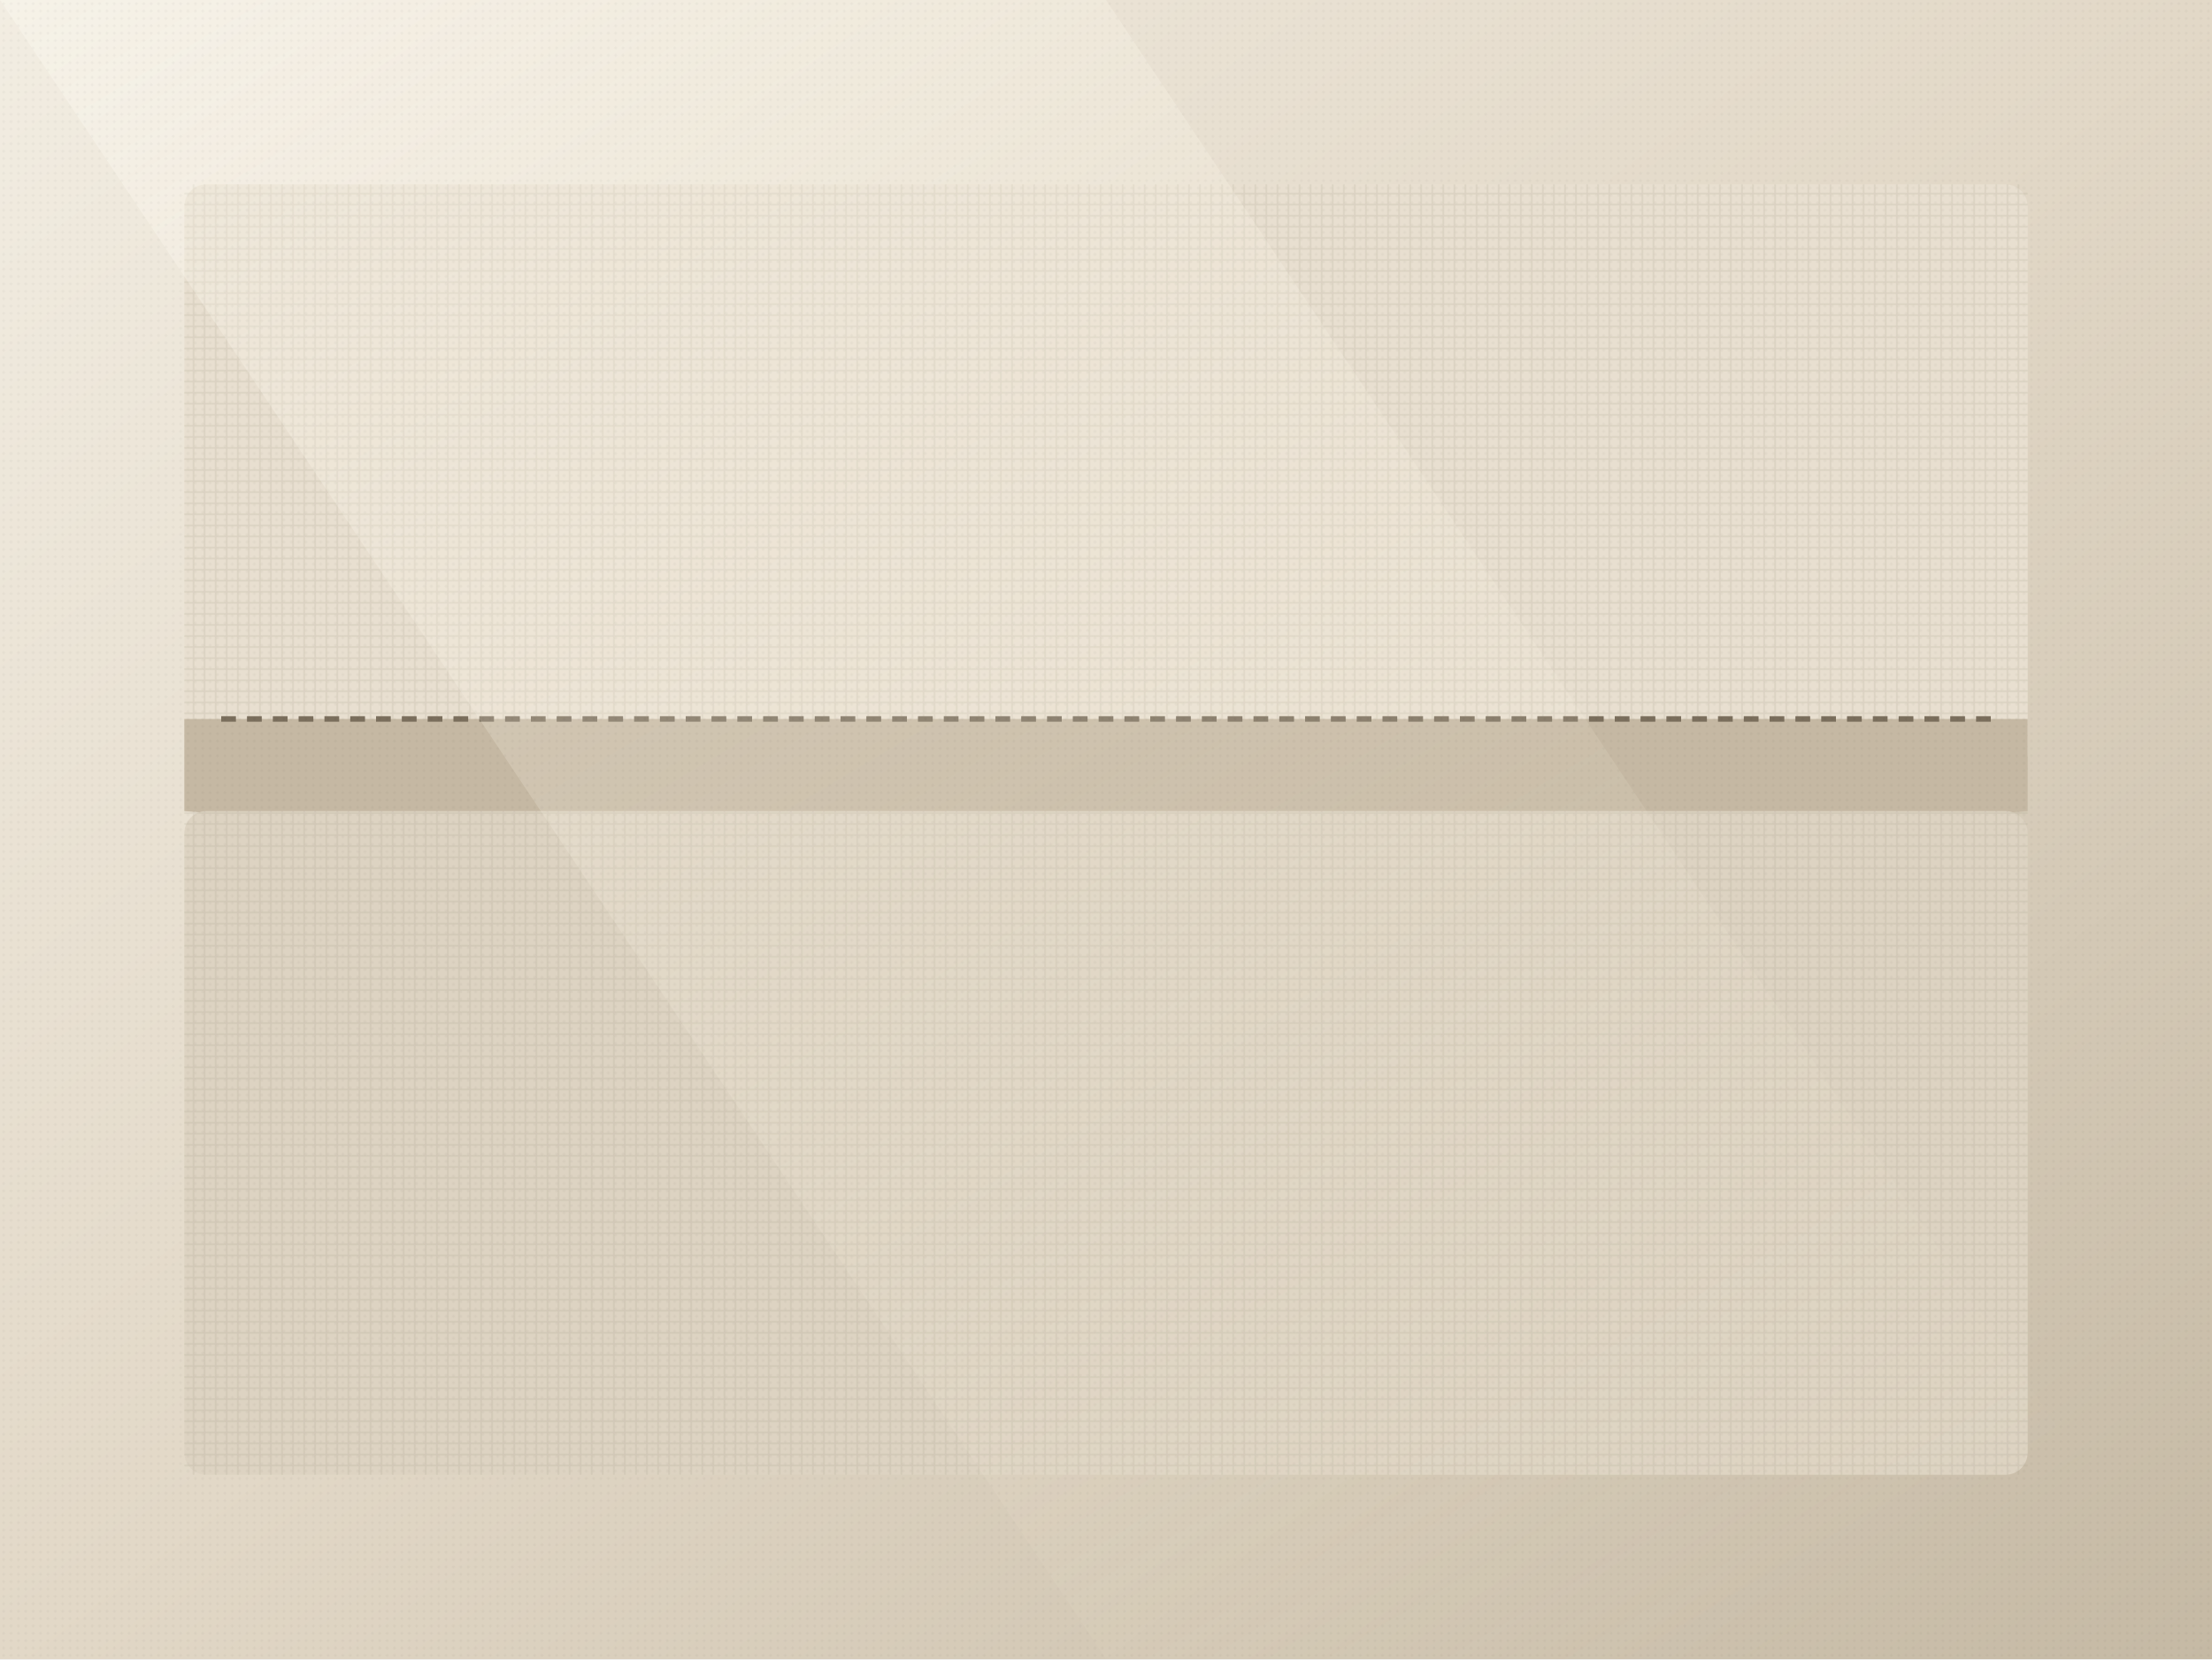
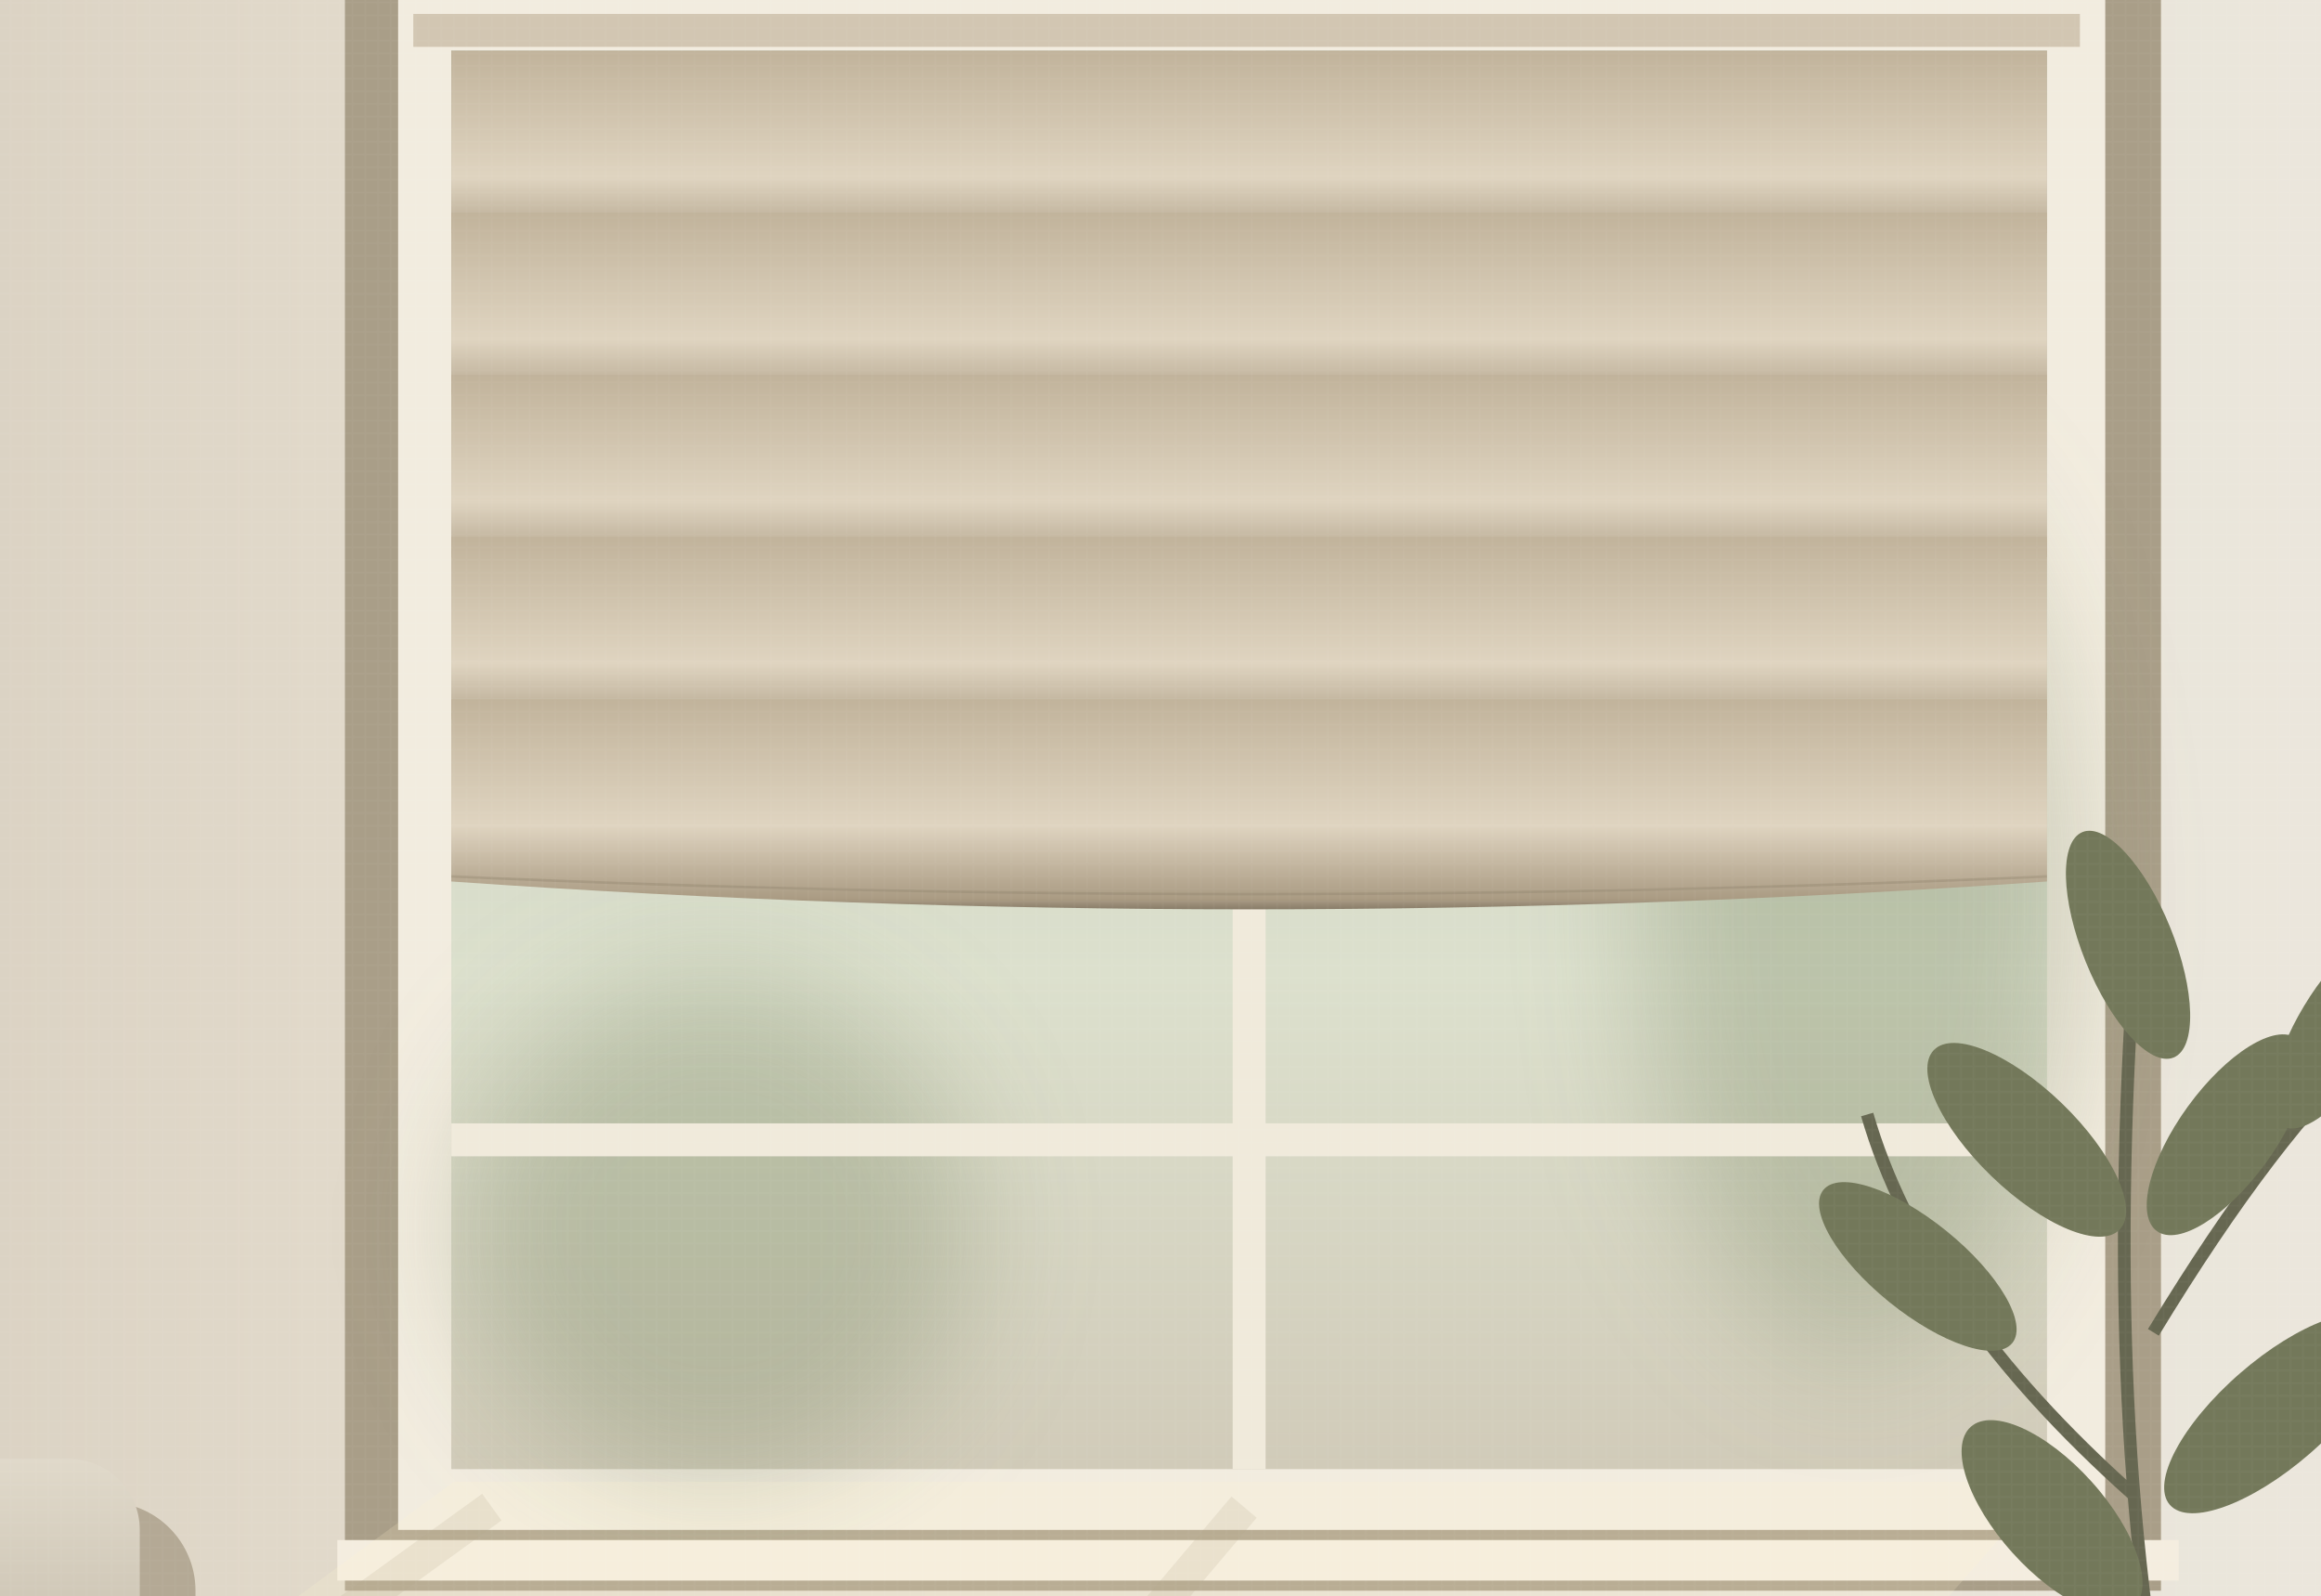
- <svg xmlns="http://www.w3.org/2000/svg" width="1200" height="900" viewBox="0 0 1200 900">
+ <svg xmlns="http://www.w3.org/2000/svg" width="1600" height="1100" viewBox="760 65 570 630">
  <defs>
-     <linearGradient id="warmWall" x1="0%" y1="0%" x2="100%" y2="100%">
-       <stop offset="0%" stop-color="#EFECE6" />
-       <stop offset="45%" stop-color="#E5DFD4" />
-       <stop offset="100%" stop-color="#D6CEBF" />
+     <linearGradient id="wall">
+       <stop stop-color="#c1b7a7" />
+       <stop offset=".46" stop-color="#e2dacb" />
+       <stop offset="1" stop-color="#ece8de" />
    </linearGradient>
-     <linearGradient id="woodFloor" x1="0%" y1="0%" x2="0%" y2="100%">
-       <stop offset="0%" stop-color="#C2B29E" />
-       <stop offset="40%" stop-color="#B19F89" />
-       <stop offset="100%" stop-color="#9C8972" />
+     <linearGradient id="floor" x2="0" y2="1">
+       <stop stop-color="#afa08c" />
+       <stop offset="1" stop-color="#cabcaa" />
    </linearGradient>
-     <linearGradient id="windowLight" x1="0%" y1="0%" x2="100%" y2="100%">
-       <stop offset="0%" stop-color="#FDFCF7" stop-opacity="0.85" />
-       <stop offset="60%" stop-color="#F4EEDB" stop-opacity="0.45" />
-       <stop offset="100%" stop-color="#E8DEC8" stop-opacity="0.1" />
+     <linearGradient id="glass" x2="0" y2="1">
+       <stop stop-color="#b8bfb5" />
+       <stop offset=".65" stop-color="#dce0cd" />
+       <stop offset="1" stop-color="#d1cbb9" />
    </linearGradient>
-     <linearGradient id="sunbeam" x1="0%" y1="0%" x2="80%" y2="100%">
-       <stop offset="0%" stop-color="#FFFDF5" stop-opacity="0.32" />
-       <stop offset="60%" stop-color="#FFF8E7" stop-opacity="0.12" />
-       <stop offset="100%" stop-color="#FFF5D6" stop-opacity="0" />
+     <linearGradient id="linen">
+       <stop stop-color="#b8ac96" />
+       <stop offset=".55" stop-color="#d3c9b7" />
+       <stop offset="1" stop-color="#c6bba4" />
    </linearGradient>
-     <linearGradient id="steelMullion" x1="0%" y1="0%" x2="100%" y2="0%">
-       <stop offset="0%" stop-color="#2D312E" />
-       <stop offset="50%" stop-color="#3B403C" />
-       <stop offset="100%" stop-color="#242725" />
+     <linearGradient id="fold" x2="0" y2="1">
+       <stop stop-color="#c1b39b" />
+       <stop offset=".6" stop-color="#dfd4c0" />
+       <stop offset=".95" stop-color="#aa9b83" />
+       <stop offset="1" stop-color="#887c69" />
    </linearGradient>
-     <linearGradient id="softLinen" x1="0%" y1="0%" x2="100%" y2="0%">
-       <stop offset="0%" stop-color="#DFD8CB" />
-       <stop offset="50%" stop-color="#EDE7DC" />
-       <stop offset="100%" stop-color="#D8D0C1" />
+     <linearGradient id="slat" x2="0" y2="1">
+       <stop stop-color="#d5c5aa" />
+       <stop offset=".65" stop-color="#bcaa8a" />
+       <stop offset="1" stop-color="#887757" />
    </linearGradient>
-     <linearGradient id="darkLinen" x1="0%" y1="0%" x2="100%" y2="0%">
-       <stop offset="0%" stop-color="#565B54" />
-       <stop offset="50%" stop-color="#676D65" />
-       <stop offset="100%" stop-color="#4C504A" />
+     <linearGradient id="sofa" x2="0" y2="1">
+       <stop stop-color="#e0d9ca" />
+       <stop offset="1" stop-color="#b2a895" />
    </linearGradient>
-     <linearGradient id="sheerFabric" x1="0%" y1="0%" x2="0%" y2="100%">
-       <stop offset="0%" stop-color="#FAF8F2" stop-opacity="0.75" />
-       <stop offset="50%" stop-color="#F2EDE2" stop-opacity="0.6" />
-       <stop offset="100%" stop-color="#EBE3D3" stop-opacity="0.75" />
+     <linearGradient id="pot">
+       <stop stop-color="#7b715f" />
+       <stop offset=".5" stop-color="#ada28c" />
+       <stop offset="1" stop-color="#847b68" />
    </linearGradient>
-     <filter id="softBlur" x="-20%" y="-20%" width="140%" height="140%">
-       <feGaussianBlur stdDeviation="16" />
+     <filter id="blur">
+       <feGaussianBlur stdDeviation="24" />
    </filter>
-     <filter id="deepBlur" x="-30%" y="-30%" width="160%" height="160%">
-       <feGaussianBlur stdDeviation="32" />
+     <filter id="shadow">
+       <feGaussianBlur stdDeviation="10" />
    </filter>
-     <filter id="gentleShadow" x="-10%" y="-10%" width="120%" height="120%">
-       <feDropShadow dx="0" dy="8" stdDeviation="12" flood-color="#1D211F" flood-opacity="0.12" />
-     </filter>
-     <pattern id="weavePattern" width="6" height="6" patternUnits="userSpaceOnUse">
-       <path d="M0 3h6 M3 0v6" stroke="#9C9281" stroke-width="0.75" stroke-opacity="0.18" />
+     <pattern id="grain" width="5" height="5" patternUnits="userSpaceOnUse">
+       <path d="M0 1h5M1 0v5" stroke="#fff" stroke-opacity=".035" stroke-width=".7" />
    </pattern>
-     <pattern id="microGrain" width="4" height="4" patternUnits="userSpaceOnUse">
-       <circle cx="2" cy="2" r="0.8" fill="#1D211F" fill-opacity="0.03" />
-     </pattern>
-     <linearGradient id="macroWeave" x1="0%" y1="0%" x2="100%" y2="100%">
-       <stop offset="0%" stop-color="#F2EDE2" />
-       <stop offset="50%" stop-color="#E2D8C7" />
-       <stop offset="100%" stop-color="#C5B9A4" />
-     </linearGradient>
  </defs>
-   <rect width="1200" height="900" fill="url(#macroWeave)" />
-   <rect x="100" y="100" width="1000" height="320" rx="12" fill="#E8DFD0" />
-   <rect x="100" y="100" width="1000" height="320" fill="url(#weavePattern)" />
-   <path d="M100 390 L1100 390 L1100 440 Q600 480 100 440 Z" fill="#C5B8A3" />
-   <line x1="120" y1="390" x2="1080" y2="390" stroke="#7A6E5C" stroke-width="3" stroke-dasharray="8 6" />
-   <rect x="100" y="440" width="1000" height="360" rx="12" fill="#DDD3C2" />
-   <rect x="100" y="440" width="1000" height="360" fill="url(#weavePattern)" />
-   <polygon points="0,0 600,0 1200,900 600,900" fill="url(#sunbeam)" />
-   <rect width="1200" height="900" fill="url(#microGrain)" />
+   <path fill="url(#wall)" d="M0 0h1600v1100H0z" />
+   <path d="M0 850h1600v250H0z" fill="url(#floor)" />
+   <path d="M0 848h1600" stroke="#948a78" stroke-width="3" />
+   <path d="M180 850L40 1100m400-250-20 250m280-250 80 250m180-250 180 250m80-250 280 250" stroke="#93806b" stroke-opacity=".25" />
+   <path d="M723 43h717v650H723z" fill="#a99e88" />
+   <path d="M744 65h674v604H744z" fill="#f2ecdf" />
+   <path d="M765 85h630v560H765z" fill="url(#glass)" />
+   <g opacity=".3" filter="url(#blur)" fill="#6e7e58">
+     <ellipse cx="1320" cy="420" rx="85" ry="180" />
+     <ellipse cx="870" cy="550" rx="100" ry="100" />
+   </g>
+   <path d="M1080 85v560M765 515h630" stroke="#f0eadb" stroke-width="13" />
+   <path d="M765 85h630v72q-315 22-630 0z" fill="url(#fold)" />
+   <path d="M765 155q315 14 630 0" fill="none" stroke="#928470" stroke-opacity=".4" />
+   <path d="M765 149h630v72q-315 22-630 0z" fill="url(#fold)" />
+   <path d="M765 219q315 14 630 0" fill="none" stroke="#928470" stroke-opacity=".4" />
+   <path d="M765 213h630v72q-315 22-630 0z" fill="url(#fold)" />
+   <path d="M765 283q315 14 630 0" fill="none" stroke="#928470" stroke-opacity=".4" />
+   <path d="M765 277h630v72q-315 22-630 0z" fill="url(#fold)" />
+   <path d="M765 347q315 14 630 0" fill="none" stroke="#928470" stroke-opacity=".4" />
+   <path d="M765 341h630v72q-315 22-630 0z" fill="url(#fold)" />
+   <path d="M765 411q315 14 630 0" fill="none" stroke="#928470" stroke-opacity=".4" />
+   <path d="M750 77h658" stroke="#d2c6b2" stroke-width="13" />
+   <path d="M720 681h727" stroke="#f4eddf" stroke-width="16" />
+   <path d="M766 650l-340 250h750l220-250" fill="#fff5ce" opacity=".18" />
+   <path d="M1078 660L875 900m-94-240L449 900" stroke="#b0a48b" stroke-width="13" opacity=".18" />
+   <ellipse cx="520" cy="950" rx="540" ry="55" fill="#746956" opacity=".18" filter="url(#shadow)" />
+   <path d="M15 877l930-15 278 238H0z" fill="#b5a995" />
+   <path d="M40 897l890-15 200 198H0" fill="none" stroke="#dbcfbc" stroke-width="2" opacity=".6" />
+   <rect x="63" y="658" width="601" height="214" rx="35" fill="#b4a995" />
+   <rect x="79" y="641" width="279" height="165" rx="28" fill="url(#sofa)" />
+   <rect x="363" y="641" width="279" height="165" rx="28" fill="url(#sofa)" />
+   <path d="M45 778q0-30 35-30h565q37 0 37 30v119H45z" fill="url(#sofa)" />
+   <path d="M60 897h607v31H60z" fill="#a69a86" />
+   <rect x="31" y="727" width="82" height="176" rx="24" fill="#c9beaa" />
+   <rect x="617" y="727" width="82" height="176" rx="24" fill="#c9beaa" />
+   <path d="M105 923v22m532-22v22" stroke="#554e41" stroke-width="11" />
+   <path d="M136 674q50-25 107-8l-9 112q-60 12-109-4z" fill="#a59981" />
+   <path d="M466 670q54-18 111 8l-8 104-116-3z" fill="#d6cbb7" />
+   <ellipse cx="858" cy="1015" rx="200" ry="27" fill="#756750" opacity=".18" filter="url(#shadow)" />
+   <path d="M721 884l-16 142m285-142 15 142" stroke="#5c513e" stroke-width="15" />
+   <ellipse cx="855" cy="887" rx="190" ry="62" fill="#817056" />
+   <ellipse cx="855" cy="879" rx="190" ry="60" fill="#ac987a" />
+   <path d="M786 859l83-13 50 15-85 15z" fill="#ded6c6" />
+   <path d="M786 859v8l48 17 85-16v-7l-85 15z" fill="#bdb19b" />
+   <ellipse cx="939" cy="864" rx="25" ry="8" fill="#6b5e4b" />
+   <path d="M916 842l5 23q18 9 36 0l5-23z" fill="#d7cdbb" />
+   <ellipse cx="939" cy="842" rx="23" ry="7" fill="#afa18b" />
+   <path d="M1450 789q-35-145-20-352m-1 218q-83-74-105-150m113 86q48-79 87-114" stroke="#666751" stroke-width="5" fill="none" />
+   <g fill="#73785a">
+     <ellipse cx="1427" cy="438" rx="18" ry="48" transform="rotate(-22 1427 438)" />
+     <ellipse cx="1387" cy="515" rx="20" ry="51" transform="rotate(-46 1387 515)" />
+     <ellipse cx="1466" cy="513" rx="19" ry="47" transform="rotate(36 1466 513)" />
+     <ellipse cx="1344" cy="565" rx="18" ry="48" transform="rotate(-51 1344 565)" />
+     <ellipse cx="1485" cy="623" rx="21" ry="55" transform="rotate(49 1485 623)" />
+     <ellipse cx="1397" cy="664" rx="21" ry="48" transform="rotate(-42 1397 664)" />
+     <ellipse cx="1511" cy="471" rx="17" ry="45" transform="rotate(31 1511 471)" />
+   </g>
+   <path d="M1393 778h112l-16 129q-42 18-81 0z" fill="url(#pot)" />
+   <ellipse cx="1449" cy="778" rx="56" ry="12" fill="#665e4f" />
+   <path d="M270 151h235v310H270z" fill="#b3a68e" />
+   <path d="M279 160h217v292H279z" fill="#dfd5c1" />
+   <path d="M317 402V271a70 70 0 01140 0v131z" fill="#b4a58d" />
+   <path d="M361 402V295a48 48 0 0196 0v107z" fill="#cbbca1" />
+   <path d="M0 0h1600v1100H0z" fill="url(#grain)" />
</svg>
